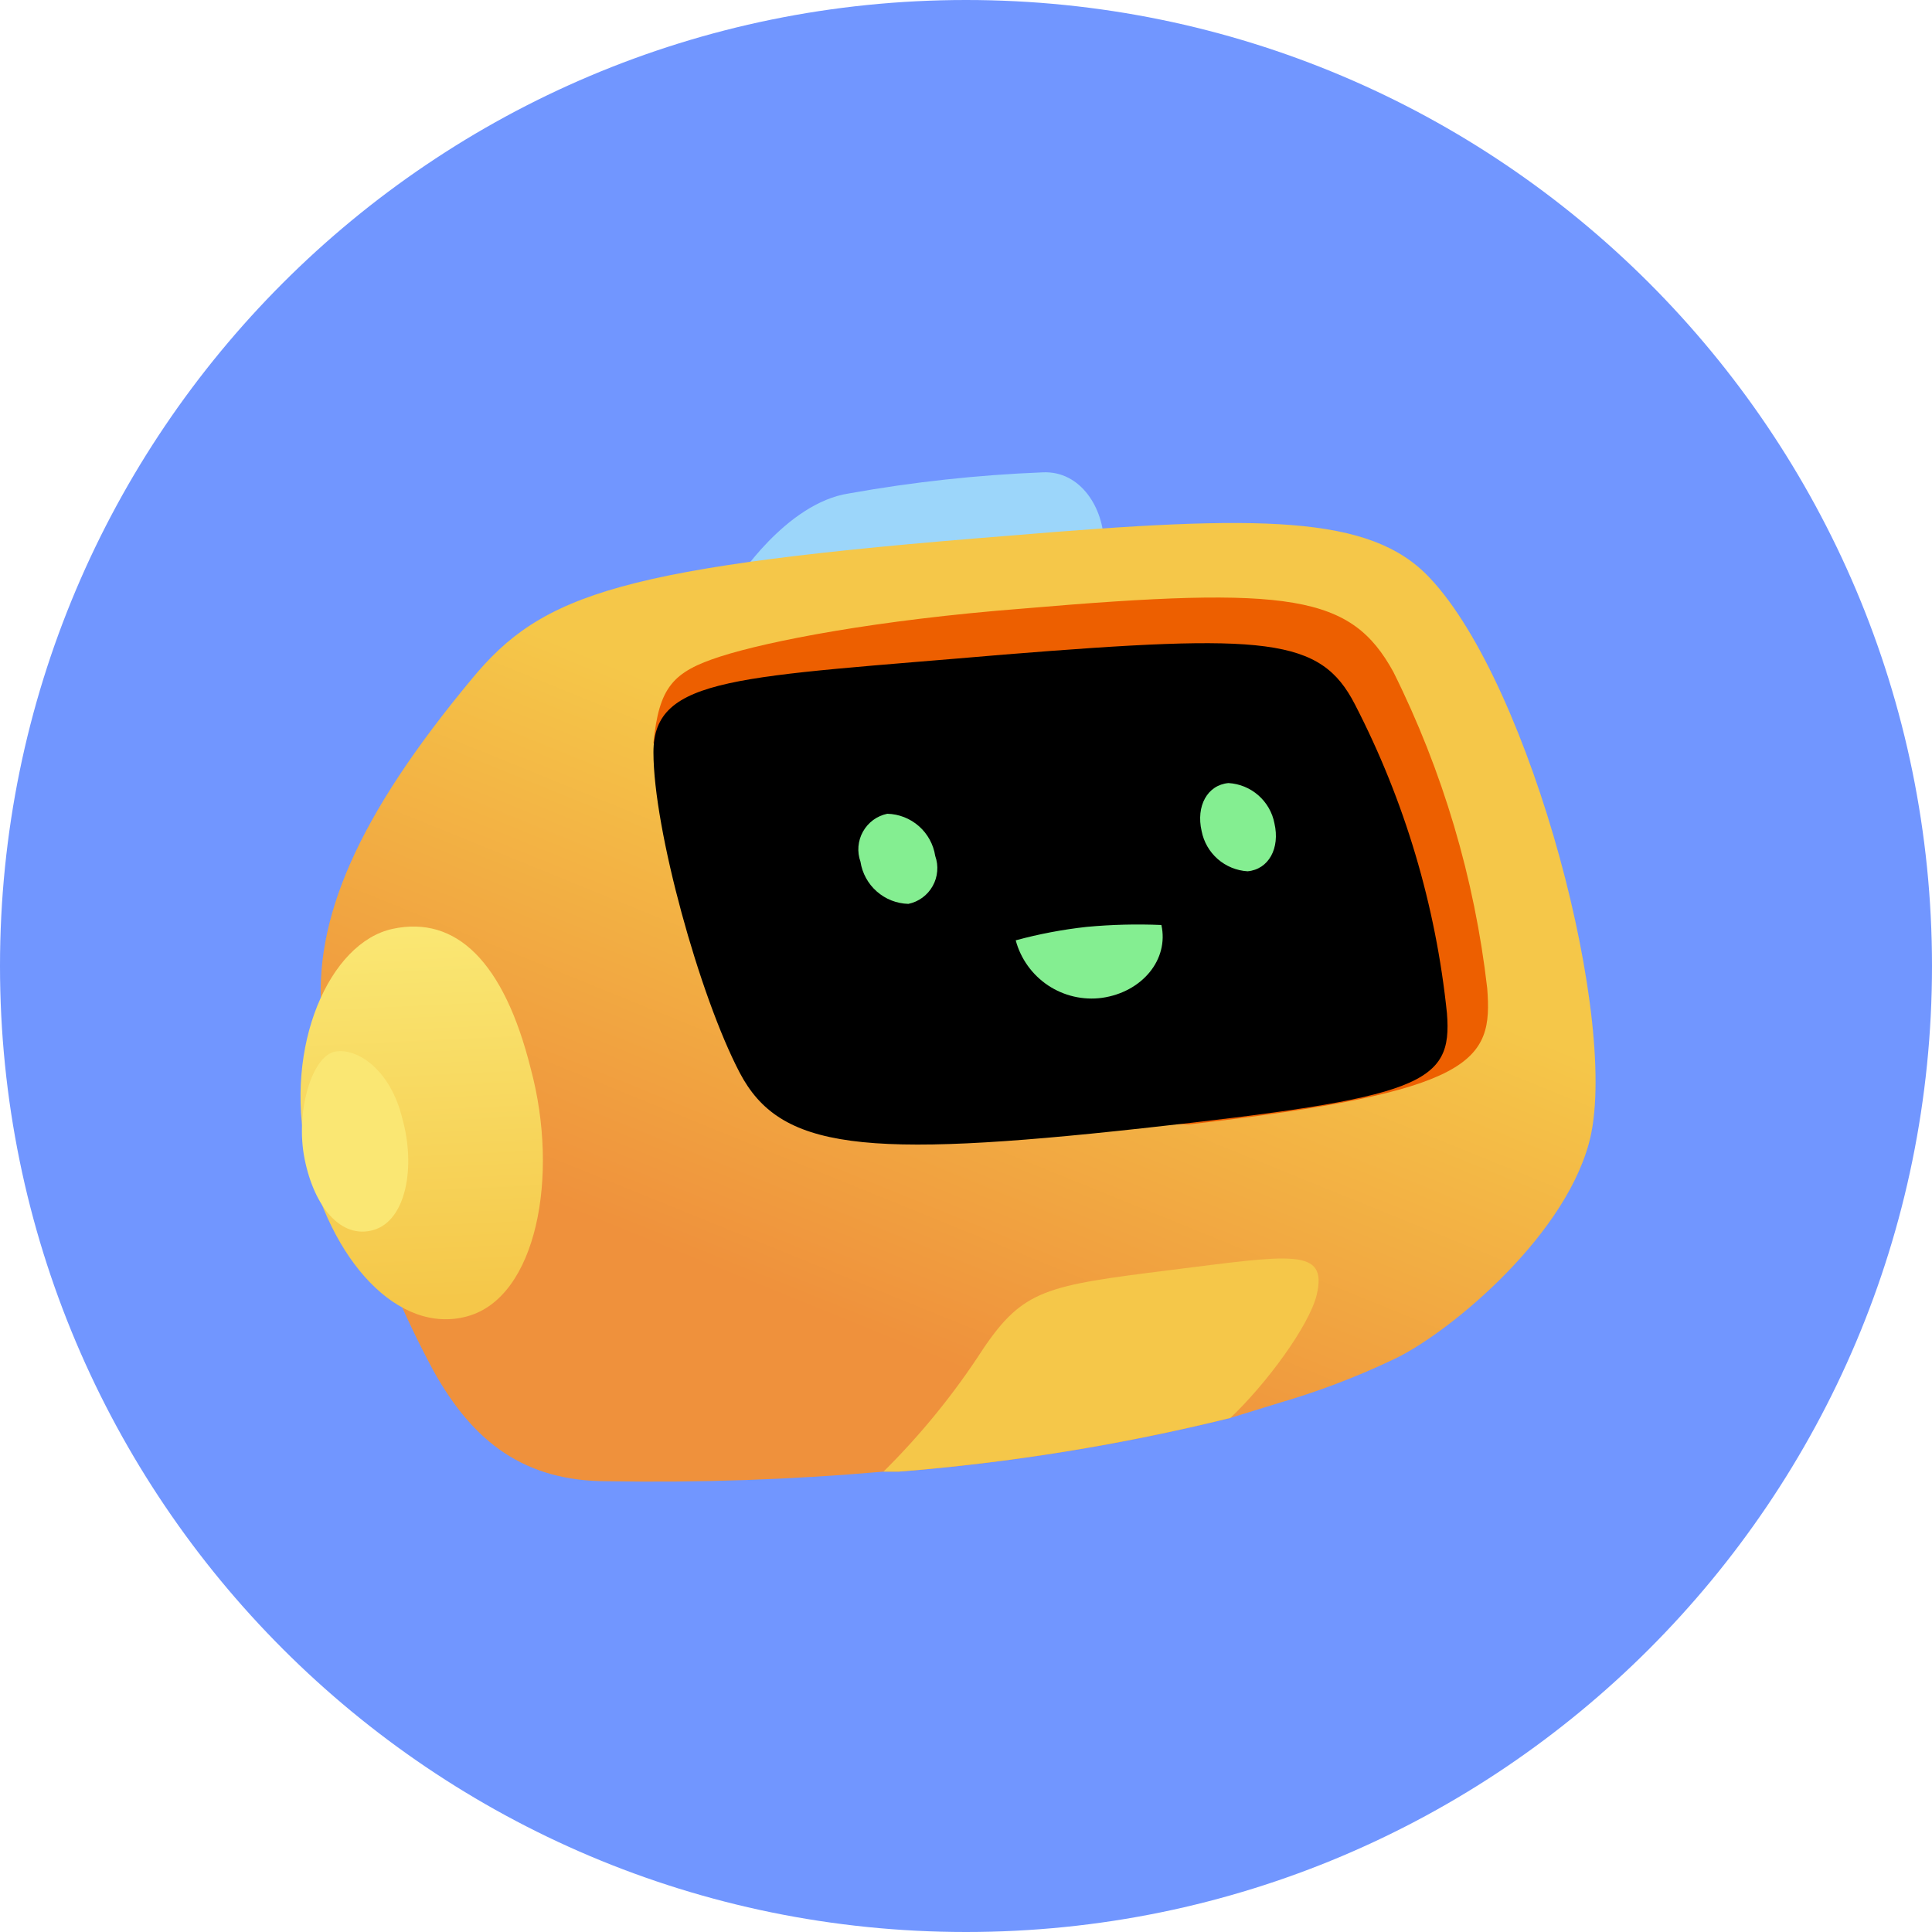
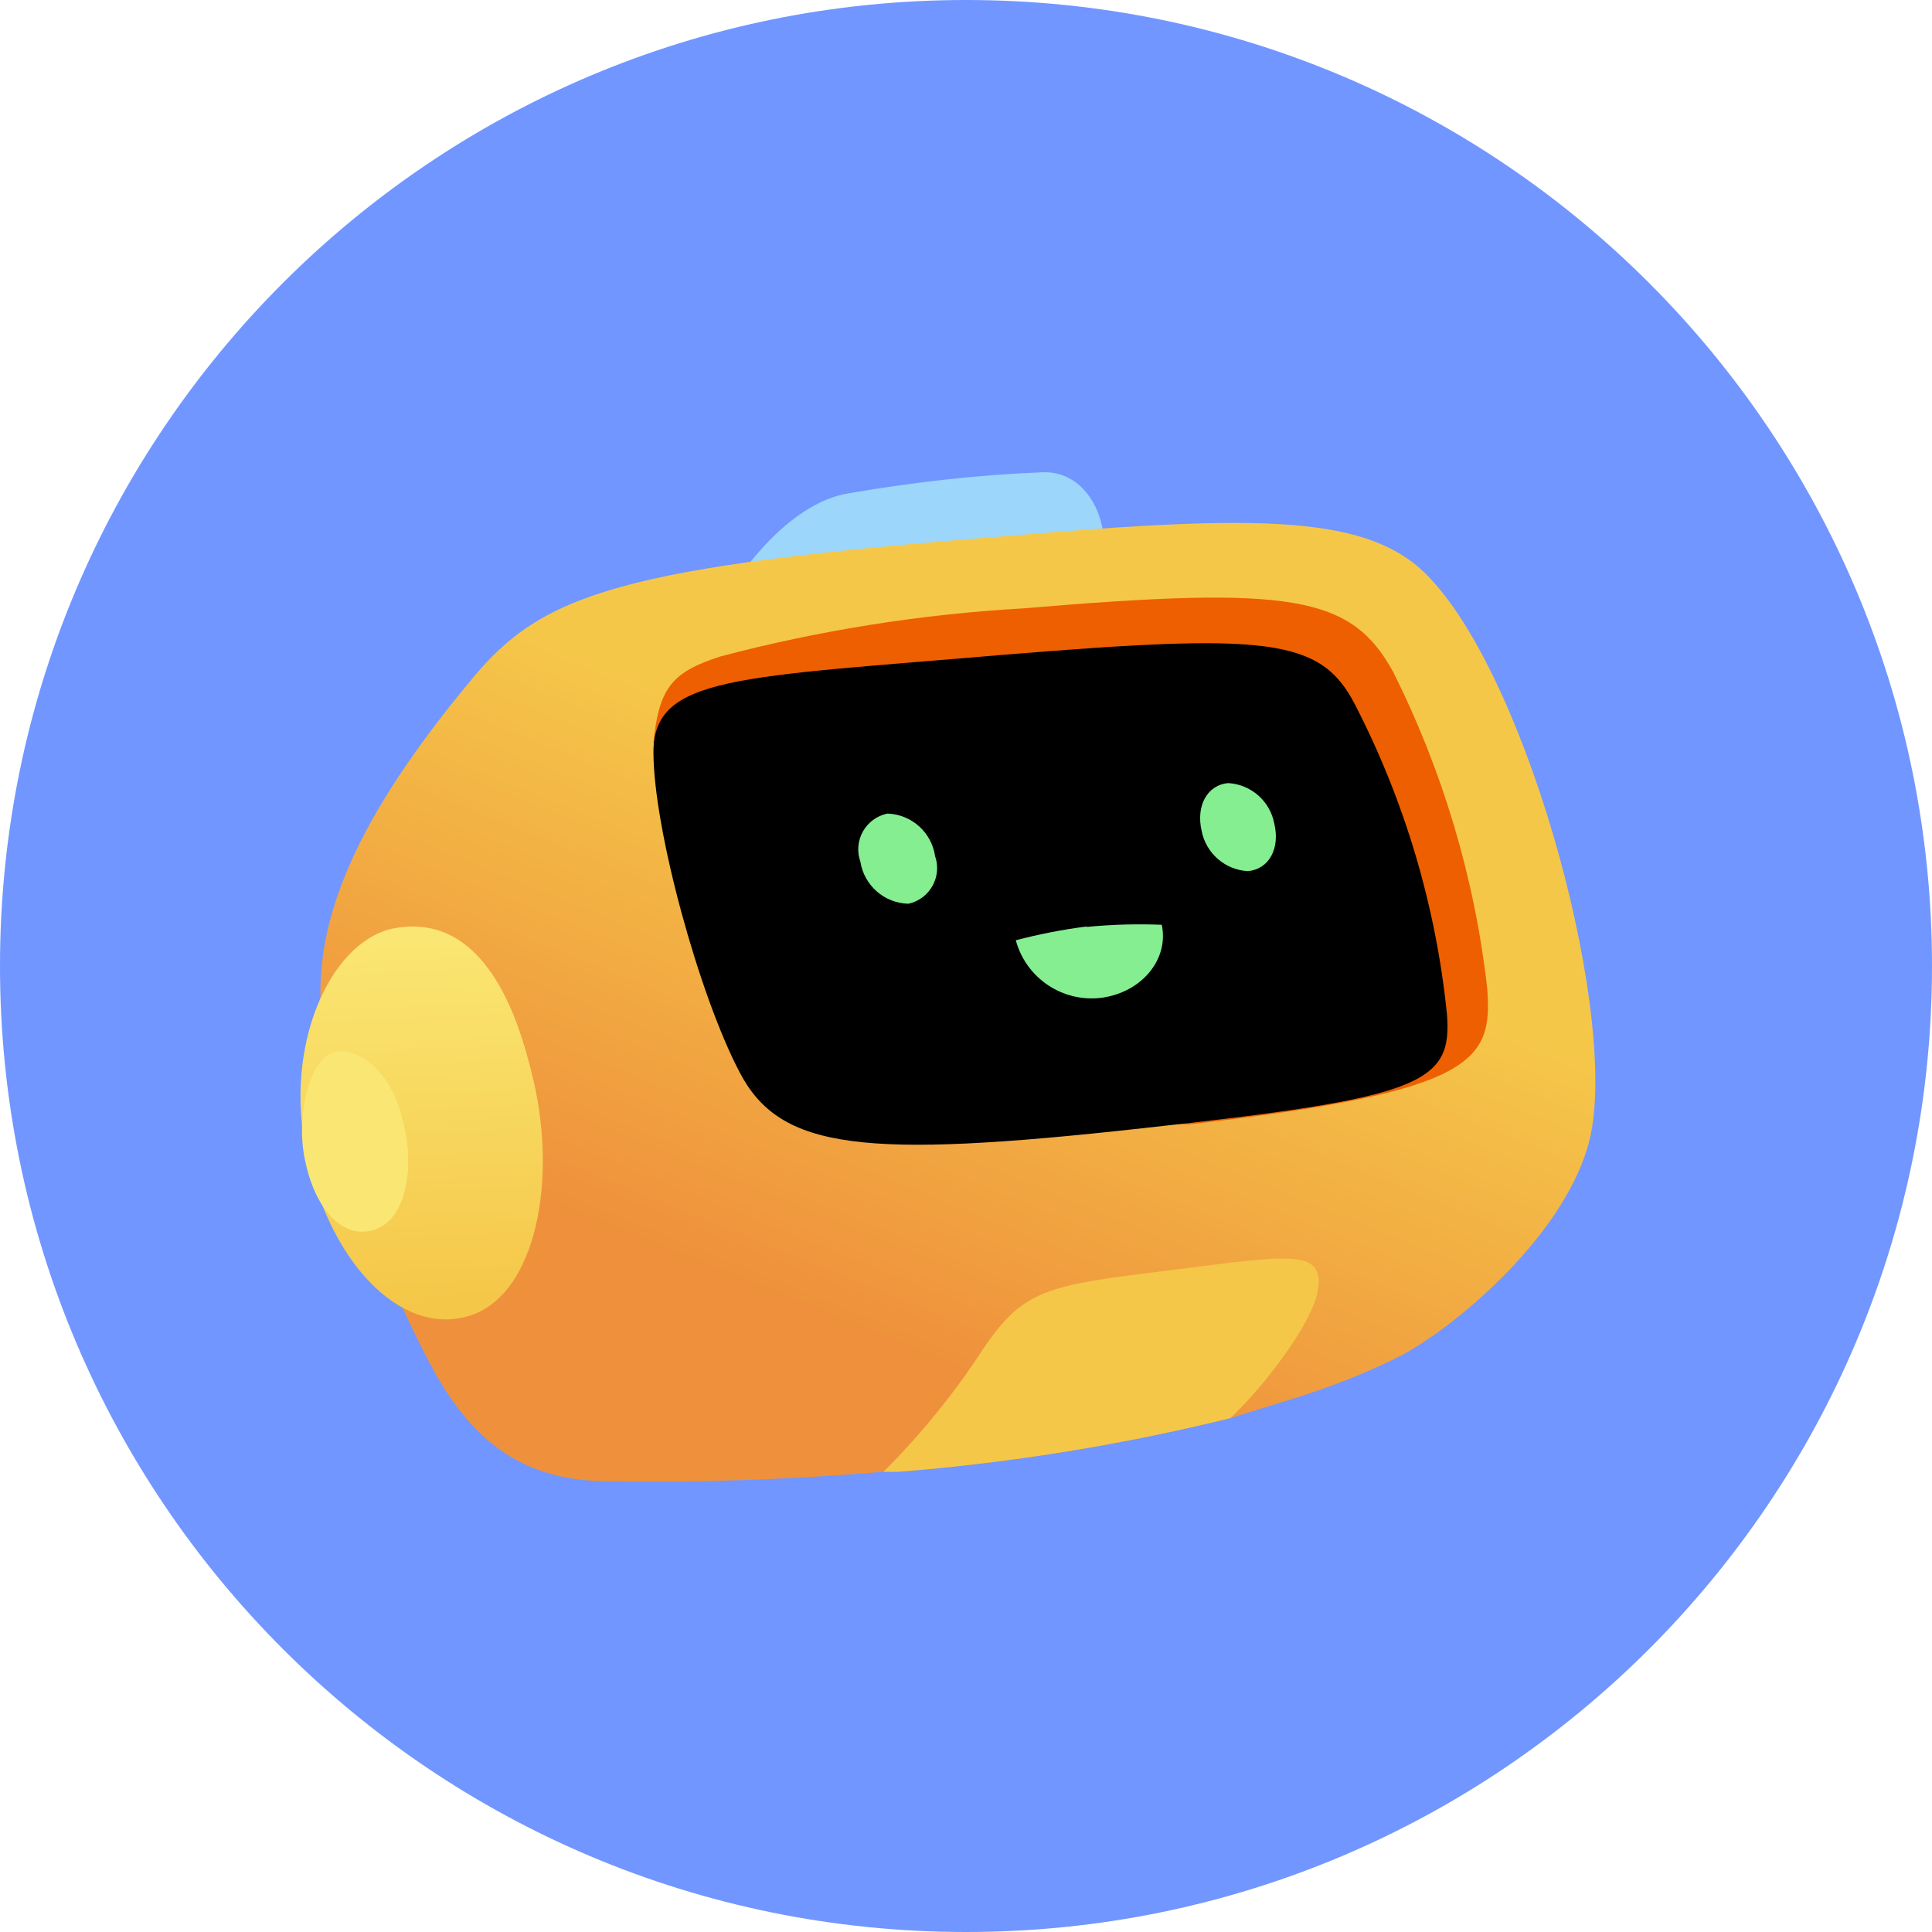
- <svg xmlns="http://www.w3.org/2000/svg" width="45" height="45" viewBox="0 0 45 45" fill="none">
-   <rect width="45" height="45" rx="22.5" fill="#7196FF" />
-   <path d="M25.711 12.655L17.14 13.548C17.14 13.548 18.301 11.716 19.774 11.493C21.264 11.226 22.77 11.062 24.283 11.002C25.176 10.957 25.711 11.85 25.711 12.655Z" fill="#9CD6FA" />
-   <path d="M37.006 26.638C36.381 28.916 33.613 31.15 32.408 31.686C31.572 32.082 30.706 32.41 29.819 32.669L28.658 33.026C26.122 33.652 23.539 34.07 20.935 34.277H20.578C18.44 34.464 16.294 34.538 14.149 34.501C12.229 34.501 11.024 33.607 10.086 31.909C8.716 29.356 7.837 26.567 7.497 23.689C7.274 21.411 8.345 18.998 10.979 15.826C12.631 13.816 14.461 13.191 23.524 12.476C29.372 11.984 31.917 11.984 33.301 13.459C35.667 15.96 37.765 23.913 37.006 26.638Z" fill="url(#paint0_linear_604_11)" />
-   <path d="M23.836 14.174C30.086 13.637 31.47 13.861 32.453 15.648C33.605 17.959 34.345 20.453 34.64 23.019C34.774 24.717 34.372 25.431 27.676 26.191L18.345 25.789L15.22 17.301C15.354 16.005 15.667 15.648 16.783 15.29C17.899 14.933 20.399 14.441 23.836 14.174Z" fill="#ED5F00" />
-   <path d="M30.667 30.167C30.488 30.882 29.506 32.222 28.658 33.026C26.122 33.652 23.539 34.07 20.935 34.277H20.578C21.453 33.411 22.231 32.452 22.899 31.418C23.836 30.033 24.372 29.944 27.229 29.586C30.086 29.229 30.934 29.05 30.667 30.167Z" fill="#F5C749" />
-   <path d="M12.363 24.895C13.033 27.397 12.497 30.212 10.89 30.658C9.283 31.105 7.676 29.363 7.14 26.861C6.604 24.359 7.676 21.947 9.149 21.634C10.622 21.321 11.738 22.394 12.363 24.895Z" fill="url(#paint1_linear_604_11)" />
-   <path d="M9.372 26.057C9.685 27.174 9.462 28.425 8.703 28.648C7.944 28.871 7.319 28.112 7.095 26.995C6.872 25.878 7.274 24.583 7.81 24.493C8.345 24.404 9.104 24.94 9.372 26.057Z" fill="#FAE773" />
-   <path d="M23.39 15.246C29.506 14.754 30.756 14.844 31.559 16.407C32.717 18.65 33.443 21.089 33.702 23.6C33.836 25.253 33.122 25.566 26.604 26.28C20.086 26.995 18.167 26.772 17.229 24.985C16.292 23.198 15.22 19.311 15.22 17.524C15.22 15.737 17.185 15.782 23.39 15.246Z" fill="black" />
-   <path d="M21.783 19.936C21.824 20.051 21.84 20.172 21.829 20.293C21.819 20.414 21.784 20.531 21.724 20.637C21.665 20.743 21.584 20.835 21.486 20.907C21.388 20.979 21.276 21.029 21.158 21.053C20.886 21.046 20.626 20.944 20.422 20.764C20.218 20.585 20.083 20.339 20.042 20.07C20.001 19.956 19.985 19.835 19.995 19.714C20.005 19.593 20.041 19.476 20.1 19.37C20.16 19.264 20.241 19.172 20.338 19.1C20.436 19.028 20.548 18.979 20.667 18.954C20.938 18.961 21.199 19.063 21.403 19.243C21.607 19.422 21.741 19.668 21.783 19.936ZM29.684 19.177C29.636 18.924 29.503 18.694 29.309 18.524C29.115 18.354 28.87 18.254 28.613 18.239C28.122 18.284 27.854 18.775 27.988 19.356C28.037 19.609 28.169 19.839 28.363 20.009C28.557 20.178 28.802 20.279 29.059 20.294C29.55 20.249 29.818 19.758 29.684 19.177ZM25.31 21.589C24.752 21.65 24.199 21.755 23.658 21.902C23.773 22.331 24.041 22.704 24.41 22.951C24.78 23.197 25.226 23.301 25.667 23.242C26.604 23.108 27.229 22.349 27.051 21.545C26.47 21.52 25.888 21.535 25.31 21.589Z" fill="#84EE91" />
+ <svg xmlns="http://www.w3.org/2000/svg" width="45" height="45" fill="none">
+   <rect width="45" height="45" fill="#7196FF" rx="22.5" />
+   <path fill="#9CD6FA" d="m25.71 12.65-8.57.9s1.16-1.83 2.63-2.06c1.5-.26 3-.43 4.51-.49.9-.04 1.43.85 1.43 1.65Z" />
+   <path fill="url(#a)" d="M37 26.64c-.62 2.28-3.39 4.51-4.6 5.05-.83.4-1.7.72-2.58.98l-1.16.36a48.14 48.14 0 0 1-7.73 1.25h-.35c-2.14.18-4.29.26-6.43.22-1.92 0-3.13-.9-4.06-2.6a23.1 23.1 0 0 1-2.6-8.21c-.22-2.28.86-4.7 3.49-7.86 1.65-2.01 3.48-2.64 12.54-3.35 5.85-.5 8.4-.5 9.78.98 2.37 2.5 4.46 10.45 3.7 13.18Z" />
+   <path fill="#ED5F00" d="M23.84 14.17c6.25-.53 7.63-.3 8.61 1.48 1.15 2.3 1.9 4.8 2.19 7.37.13 1.7-.27 2.41-6.96 3.17l-9.33-.4-3.13-8.49c.13-1.3.45-1.65 1.56-2.01a35.6 35.6 0 0 1 7.06-1.12Z" />
+   <path fill="#F5C749" d="M30.67 30.17c-.18.71-1.16 2.05-2.01 2.86a48.15 48.15 0 0 1-7.73 1.25h-.35c.87-.87 1.65-1.83 2.32-2.86.94-1.39 1.47-1.48 4.33-1.83 2.86-.36 3.7-.54 3.44.58Z" />
+   <path fill="url(#b)" d="M12.36 24.9c.67 2.5.14 5.31-1.47 5.76-1.6.45-3.21-1.3-3.75-3.8s.54-4.91 2-5.23c1.48-.3 2.6.76 3.22 3.27Z" />
+   <path fill="#FAE773" d="M9.37 26.06c.31 1.11.1 2.36-.67 2.59-.76.22-1.38-.54-1.6-1.65-.23-1.12.17-2.42.71-2.5.54-.1 1.3.44 1.56 1.56Z" />
+   <path fill="#000" d="M23.39 15.25c6.12-.5 7.37-.4 8.17 1.16a20.2 20.2 0 0 1 2.14 7.19c.14 1.65-.58 1.97-7.1 2.68-6.51.72-8.43.5-9.37-1.3-.94-1.78-2.01-5.67-2.01-7.46 0-1.78 1.96-1.74 8.17-2.27Z" />
+   <path fill="#84EE91" d="M21.78 19.94a.85.85 0 0 1-.62 1.11 1.16 1.16 0 0 1-1.12-.98.85.85 0 0 1 .63-1.12 1.16 1.16 0 0 1 1.11.99Zm7.9-.76a1.16 1.16 0 0 0-1.07-.94c-.49.04-.76.53-.62 1.12a1.16 1.16 0 0 0 1.07.93c.5-.04.76-.53.62-1.11Zm-4.37 2.4c-.56.07-1.11.18-1.65.32a1.83 1.83 0 0 0 2 1.34c.94-.13 1.57-.9 1.4-1.7a12.8 12.8 0 0 0-1.75.05Z" />
  <defs>
-     <linearGradient id="paint0_linear_604_11" x1="24.189" y1="19.459" x2="19.585" y2="30.803" gradientUnits="userSpaceOnUse">
+     <linearGradient id="a" x1="24.19" x2="19.59" y1="19.46" y2="30.8" gradientUnits="userSpaceOnUse">
      <stop stop-color="#F5C749" />
      <stop offset="1" stop-color="#EF913C" />
    </linearGradient>
-     <linearGradient id="paint1_linear_604_11" x1="9.609" y1="21.679" x2="10.007" y2="30.292" gradientUnits="userSpaceOnUse">
+     <linearGradient id="b" x1="9.61" x2="10.01" y1="21.68" y2="30.29" gradientUnits="userSpaceOnUse">
      <stop stop-color="#FAE773" />
      <stop offset="1" stop-color="#F5C749" />
    </linearGradient>
  </defs>
</svg>
